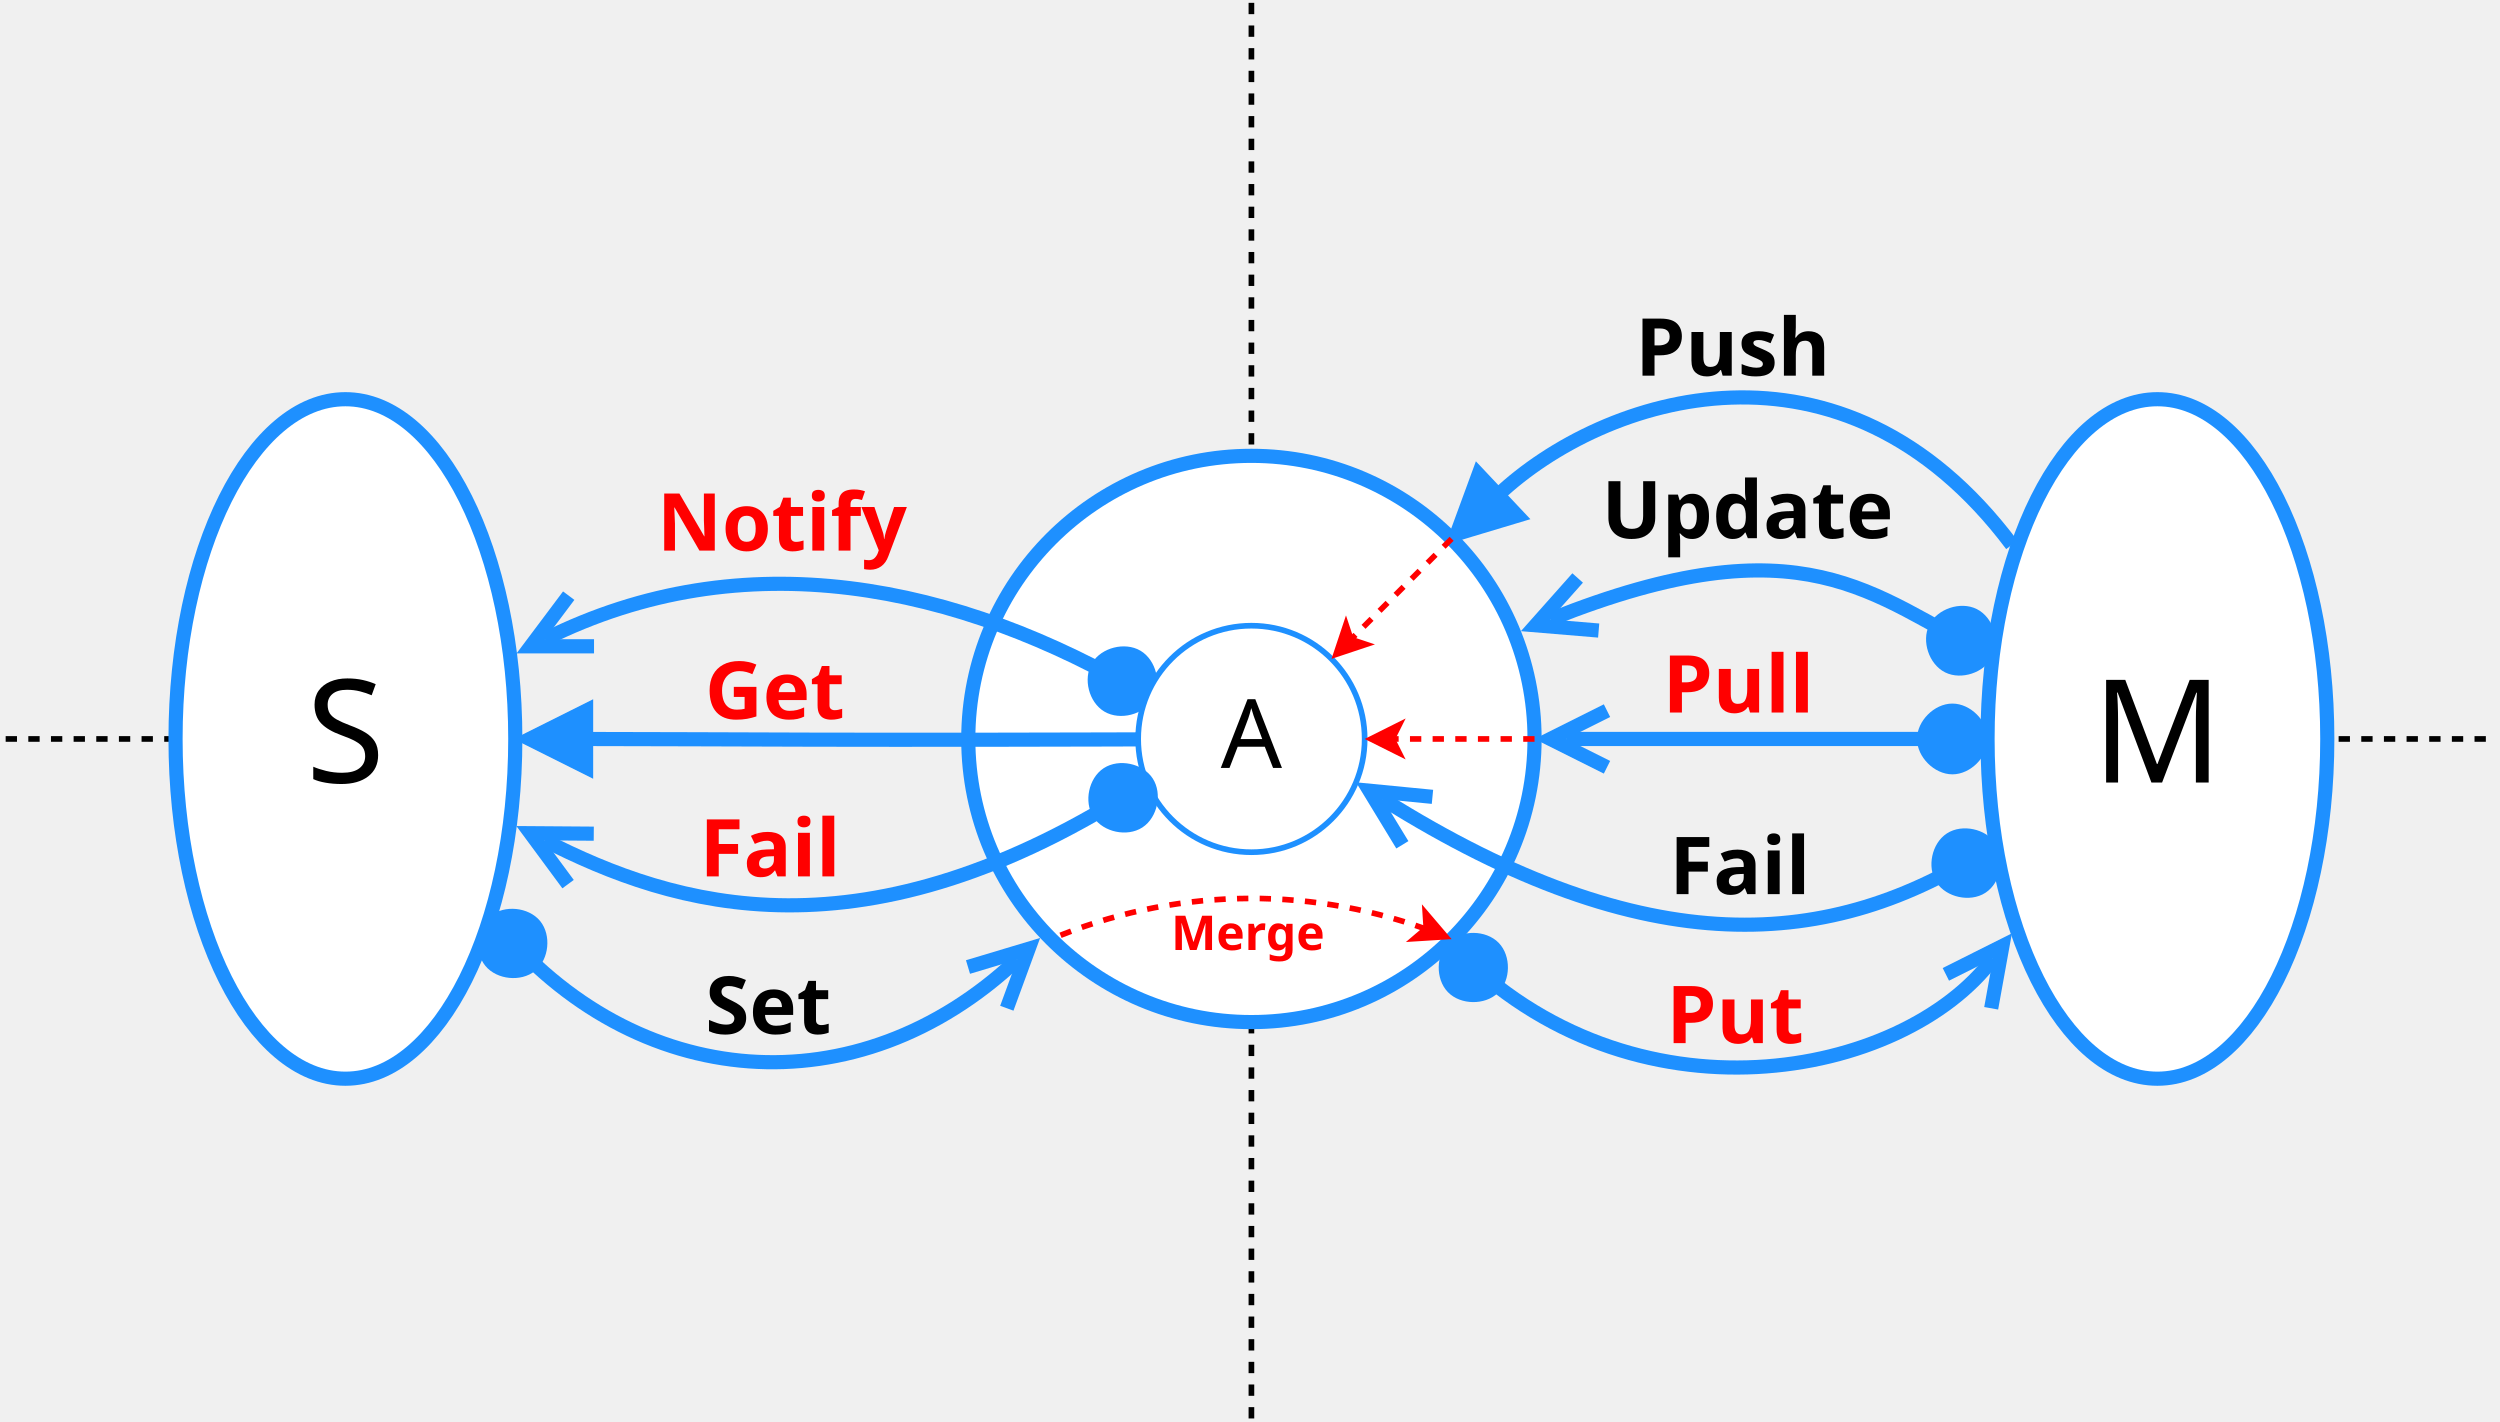
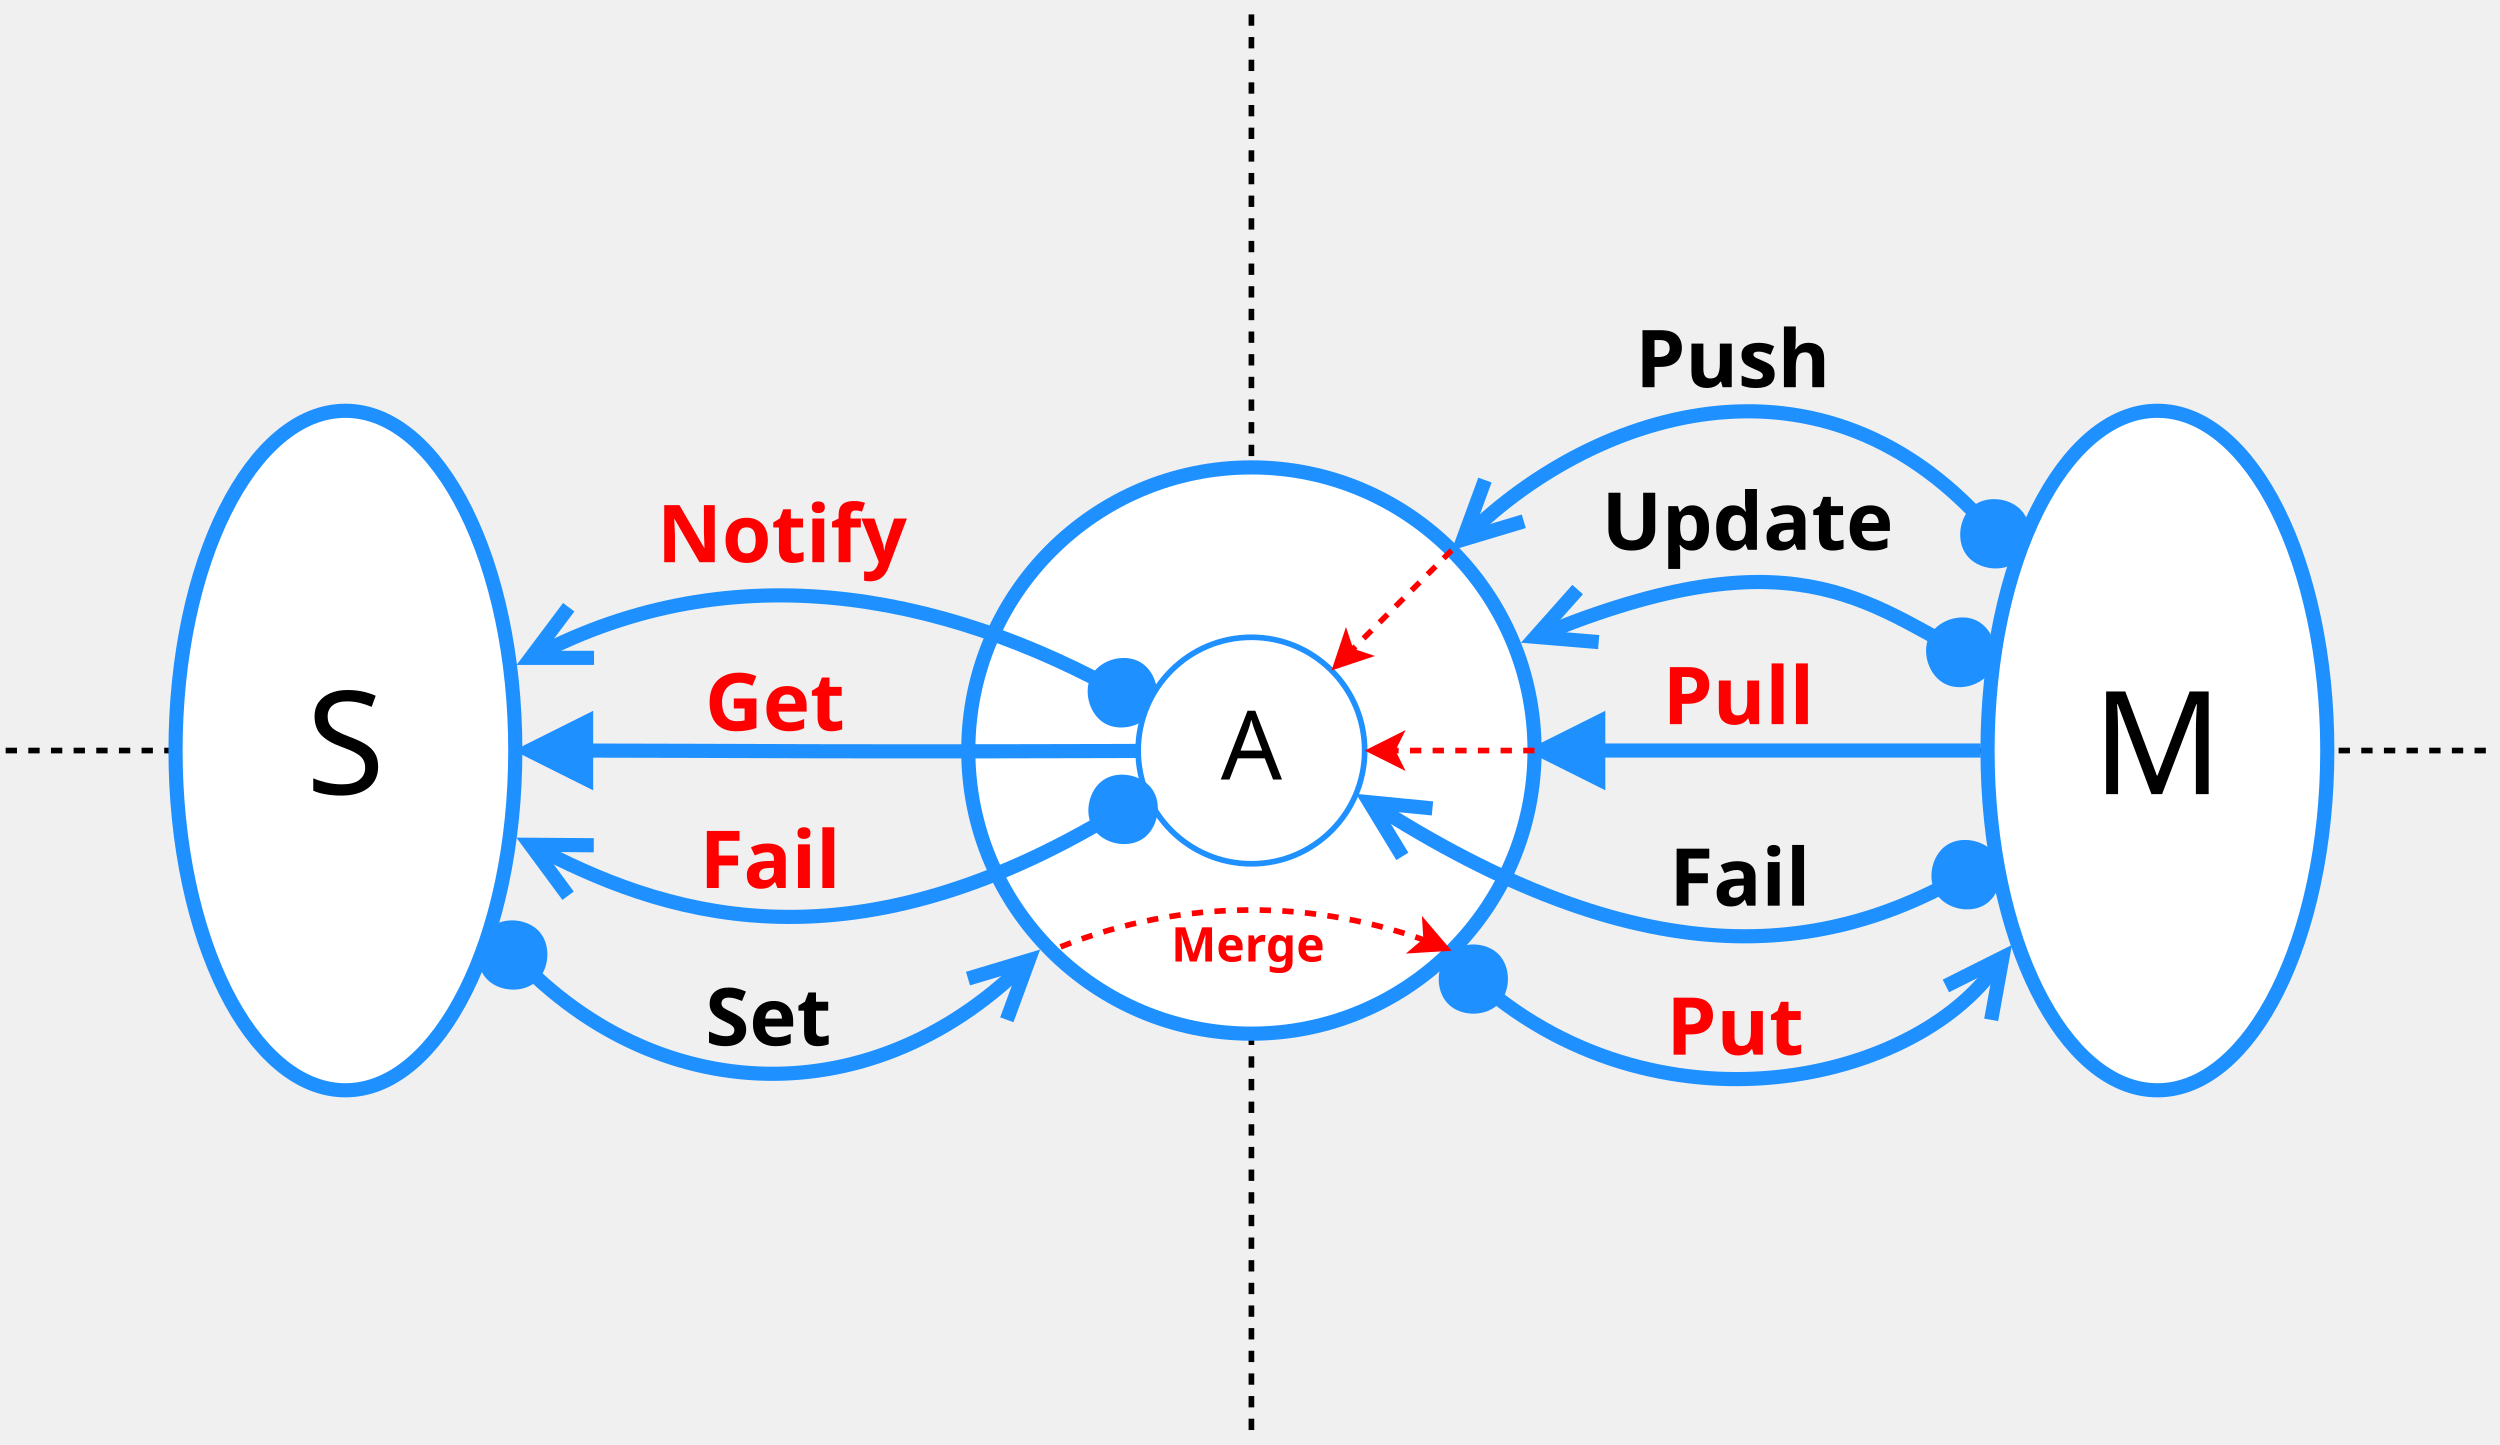
- <svg xmlns="http://www.w3.org/2000/svg" width="100%" height="100%" viewBox="258 139 883 502">
+ <svg xmlns="http://www.w3.org/2000/svg" width="45cm" height="26cm" viewBox="258 139 883 502">
  <line style="fill: none; fill-opacity:0; stroke-width: 2; stroke-dasharray: 4; stroke: #000000" x1="260" y1="400" x2="1140" y2="400" />
  <line style="fill: none; fill-opacity:0; stroke-width: 2; stroke-dasharray: 4; stroke: #000000" x1="700" y1="140" x2="700" y2="640" />
  <g>
    <ellipse style="fill: #ffffff" cx="380" cy="400" rx="60" ry="120" />
    <ellipse style="fill: none; fill-opacity:0; stroke-width: 5; stroke: #1e90ff" cx="380" cy="400" rx="60" ry="120" />
    <text font-size="50.8" style="fill: #000000;text-anchor:middle;font-family:sans-serif;font-style:normal;font-weight:normal" x="380" y="415.4">
      <tspan x="380" y="415.4">S</tspan>
    </text>
  </g>
  <g>
    <ellipse style="fill: #ffffff" cx="700" cy="400" rx="100" ry="100" />
    <ellipse style="fill: none; fill-opacity:0; stroke-width: 5; stroke: #1e90ff" cx="700" cy="400" rx="100" ry="100" />
    <text font-size="56.444" style="fill: #000000;text-anchor:middle;font-family:sans-serif;font-style:normal;font-weight:normal" x="700" y="417.122">
      <tspan x="700" y="417.122">A</tspan>
    </text>
  </g>
  <g>
    <ellipse style="fill: #ffffff" cx="1020" cy="400" rx="60" ry="120" />
    <ellipse style="fill: none; fill-opacity:0; stroke-width: 5; stroke: #1e90ff" cx="1020" cy="400" rx="60" ry="120" />
    <text font-size="50.8" style="fill: #000000;text-anchor:middle;font-family:sans-serif;font-style:normal;font-weight:normal" x="1020" y="415.4">
      <tspan x="1020" y="415.4">M</tspan>
    </text>
  </g>
  <g>
    <path style="fill: none; fill-opacity:0; stroke-width: 5; stroke: #1e90ff" d="M 465.01 400.014 C 513.464,400.023 552.95,400.638 700,400" />
    <polygon style="fill: #1e90ff" points="465.011,390.014 445.01,400.011 465.008,410.014 " />
    <polygon style="fill: none; fill-opacity:0; stroke-width: 5; stroke: #1e90ff" points="465.011,390.014 445.01,400.011 465.008,410.014 " />
  </g>
  <g>
    <path style="fill: none; fill-opacity:0; stroke-width: 5; stroke: #1e90ff" d="M 450.451 364.775 C 520.451,329.775 596.126,344.946 663.044,384.692" />
    <polyline style="fill: none; fill-opacity:0; stroke-width: 5; stroke: #1e90ff" points="458.867,349.386 445.451,367.275 467.811,367.275 " />
    <path style="fill: #1e90ff" d="M 663.044 384.692 C 660.491,388.991 653.638,390.736 649.34,388.183 C 645.041,385.63 643.295,378.778 645.848,374.479 C 648.402,370.18 655.254,368.434 659.553,370.988 C 663.852,373.541 665.597,380.393 663.044,384.692z" />
    <path style="fill: none; fill-opacity:0; stroke-width: 5; stroke: #1e90ff" d="M 663.044 384.692 C 660.491,388.991 653.638,390.736 649.34,388.183 C 645.041,385.63 643.295,378.778 645.848,374.479 C 648.402,370.18 655.254,368.434 659.553,370.988 C 663.852,373.541 665.597,380.393 663.044,384.692" />
  </g>
  <text font-size="28.222" style="fill: #ff0000;text-anchor:middle;font-family:Segoe UI Semibold;font-style:normal;font-weight:600" x="531.676" y="392.915">
    <tspan x="531.676" y="392.915">Get</tspan>
  </text>
  <text font-size="28.222" style="fill: #ff0000;text-anchor:middle;font-family:Segoe UI Semibold;font-style:normal;font-weight:600" x="534.178" y="333.469">
    <tspan x="534.178" y="333.469">Notify</tspan>
  </text>
  <g>
    <path style="fill: none; fill-opacity:0; stroke-width: 5; stroke: #1e90ff" d="M 432.767 464.482 C 482.445,525.19 560.928,530.994 617.241,477.951" />
    <path style="fill: #1e90ff" d="M 432.767 464.482 C 436.636,461.316 443.672,462.019 446.839,465.888 C 450.005,469.758 449.302,476.794 445.432,479.96 C 441.563,483.127 434.527,482.424 431.36,478.554 C 428.194,474.685 428.897,467.649 432.767,464.482z" />
    <path style="fill: none; fill-opacity:0; stroke-width: 5; stroke: #1e90ff" d="M 432.767 464.482 C 436.636,461.316 443.672,462.019 446.839,465.888 C 450.005,469.758 449.302,476.794 445.432,479.96 C 441.563,483.127 434.527,482.424 431.36,478.554 C 428.194,474.685 428.897,467.649 432.767,464.482" />
    <polyline style="fill: none; fill-opacity:0; stroke-width: 5; stroke: #1e90ff" points="613.608,495.111 621.31,474.118 599.895,480.552 " />
  </g>
  <text font-size="28.222" style="fill: #000000;text-anchor:middle;font-family:Segoe UI Semibold;font-style:normal;font-weight:600" x="529.362" y="504.143">
    <tspan x="529.362" y="504.143">Set</tspan>
  </text>
  <g>
-     <path style="fill: none; fill-opacity:0; stroke-width: 5; stroke: #1e90ff" d="M 787.091 313.865 C 824.522,278.618 908.586,251.448 968.586,331.448" />
-     <polygon style="fill: #1e90ff" points="780.235,306.585 772.53,327.576 793.946,321.145 " />
-     <polygon style="fill: none; fill-opacity:0; stroke-width: 5; stroke: #1e90ff" points="780.235,306.585 772.53,327.576 793.946,321.145 " />
+     <path style="fill: none; fill-opacity:0; stroke-width: 5; stroke: #1e90ff" d="M 778.85 321.625 C 824.522,278.618 908.586,251.448 968.586,331.448" />
+     <polyline style="fill: none; fill-opacity:0; stroke-width: 5; stroke: #1e90ff" points="782.485,304.466 774.78,325.458 796.196,319.027 " />
+     <path style="fill: #1e90ff" d="M 968.586 331.448 C 964.586,334.448 957.586,333.448 954.586,329.448 C 951.586,325.448 952.586,318.448 956.586,315.448 C 960.586,312.448 967.586,313.448 970.586,317.448 C 973.586,321.448 972.586,328.448 968.586,331.448z" />
+     <path style="fill: none; fill-opacity:0; stroke-width: 5; stroke: #1e90ff" d="M 968.586 331.448 C 964.586,334.448 957.586,333.448 954.586,329.448 C 951.586,325.448 952.586,318.448 956.586,315.448 C 960.586,312.448 967.586,313.448 970.586,317.448 C 973.586,321.448 972.586,328.448 968.586,331.448" />
  </g>
  <text font-size="28.222" style="fill: #ff0000;text-anchor:middle;font-family:Segoe UI Semibold;font-style:normal;font-weight:600" x="872" y="390.675">
    <tspan x="872" y="390.675">Pull</tspan>
  </text>
  <g>
    <path style="fill: none; fill-opacity:0; stroke-width: 5; stroke: #1e90ff" d="M 805.559 357.777 C 895.178,321.929 919.548,349.774 959.548,369.774" />
    <polyline style="fill: none; fill-opacity:0; stroke-width: 5; stroke: #1e90ff" points="815.224,343.14 800.368,359.853 822.652,361.71 " />
    <path style="fill: #1e90ff" d="M 959.548 369.774 C 957.311,374.246 950.603,376.482 946.131,374.246 C 941.659,372.01 939.423,365.302 941.659,360.83 C 943.895,356.357 950.603,354.121 955.075,356.357 C 959.548,358.593 961.784,365.302 959.548,369.774z" />
    <path style="fill: none; fill-opacity:0; stroke-width: 5; stroke: #1e90ff" d="M 959.548 369.774 C 957.311,374.246 950.603,376.482 946.131,374.246 C 941.659,372.01 939.423,365.302 941.659,360.83 C 943.895,356.357 950.603,354.121 955.075,356.357 C 959.548,358.593 961.784,365.302 959.548,369.774" />
  </g>
  <text font-size="28.222" style="fill: #000000;text-anchor:middle;font-family:Segoe UI Semibold;font-style:normal;font-weight:600" x="875.208" y="329.089">
    <tspan x="875.208" y="329.089">Update</tspan>
  </text>
  <g>
    <path style="fill: none; fill-opacity:0; stroke-width: 5; stroke: #1e90ff" d="M 771.41 473.545 C 834.61,538.635 930.197,519.972 961.914,477.601" />
    <path style="fill: #1e90ff" d="M 771.41 473.545 C 774.997,470.062 782.067,470.166 785.55,473.754 C 789.033,477.341 788.929,484.411 785.342,487.894 C 781.755,491.377 774.684,491.273 771.201,487.686 C 767.718,484.099 767.822,477.028 771.41,473.545z" />
    <path style="fill: none; fill-opacity:0; stroke-width: 5; stroke: #1e90ff" d="M 771.41 473.545 C 774.997,470.062 782.067,470.166 785.55,473.754 C 789.033,477.341 788.929,484.411 785.342,487.894 C 781.755,491.377 774.684,491.273 771.201,487.686 C 767.718,484.099 767.822,477.028 771.41,473.545" />
    <polyline style="fill: none; fill-opacity:0; stroke-width: 5; stroke: #1e90ff" points="961.284,495.129 965.264,473.125 945.273,483.144 " />
  </g>
  <text font-size="28.222" style="fill: #ff0000;text-anchor:middle;font-family:Segoe UI Semibold;font-style:normal;font-weight:600" x="870.828" y="507.425">
    <tspan x="870.828" y="507.425">Put</tspan>
  </text>
  <g>
    <ellipse style="fill: #ffffff" cx="700" cy="400" rx="40" ry="40" />
    <ellipse style="fill: none; fill-opacity:0; stroke-width: 2; stroke: #1e90ff" cx="700" cy="400" rx="40" ry="40" />
    <text font-size="33.867" style="fill: #000000;text-anchor:middle;font-family:sans-serif;font-style:normal;font-weight:normal" x="700" y="410.233">
      <tspan x="700" y="410.233">A</tspan>
    </text>
  </g>
  <g>
-     <path style="fill: none; fill-opacity:0; stroke-width: 5; stroke: #1e90ff" d="M 811.18 400 C 880,400 877.588,400 957.588,400" />
-     <polyline style="fill: none; fill-opacity:0; stroke-width: 5; stroke: #1e90ff" points="825.59,390 805.59,400 825.59,410 " />
-     <path style="fill: #1e90ff" d="M 957.588 400 C 957.588,405 952.588,410 947.588,410 C 942.588,410 937.588,405 937.588,400 C 937.588,395 942.588,390 947.588,390 C 952.588,390 957.588,395 957.588,400z" />
-     <path style="fill: none; fill-opacity:0; stroke-width: 5; stroke: #1e90ff" d="M 957.588 400 C 957.588,405 952.588,410 947.588,410 C 942.588,410 937.588,405 937.588,400 C 937.588,395 942.588,390 947.588,390 C 952.588,390 957.588,395 957.588,400" />
+     <path style="fill: none; fill-opacity:0; stroke-width: 5; stroke: #1e90ff" d="M 822.5 400 C 880,400 877.588,400 957.588,400" />
+     <polygon style="fill: #1e90ff" points="822.5,390 802.5,400 822.5,410 " />
+     <polygon style="fill: none; fill-opacity:0; stroke-width: 5; stroke: #1e90ff" points="822.5,390 802.5,400 822.5,410 " />
  </g>
  <text font-size="28.222" style="fill: #000000;text-anchor:middle;font-family:Segoe UI Semibold;font-style:normal;font-weight:600" x="870" y="271.675">
    <tspan x="870" y="271.675">Push</tspan>
  </text>
  <text font-size="16.933" style="fill: #ff0000;text-anchor:middle;font-family:Segoe UI Semibold;font-style:normal;font-weight:600" x="698.748" y="474.533">
    <tspan x="698.748" y="474.533">Merge</tspan>
  </text>
  <g>
    <path style="fill: none; fill-opacity:0; stroke-width: 2; stroke-dasharray: 4; stroke: #ff0000" d="M 761.658,467.153 A 181.017,181.017 0 0 0 629.29,470.71" />
    <polygon style="fill: #ff0000" points="768.652,469.837 757.493,470.533 761.747,466.907 761.399,461.328 " />
    <polygon style="fill: none; fill-opacity:0; stroke-width: 2; stroke: #ff0000" points="768.652,469.837 757.493,470.533 761.747,466.907 761.399,461.328 " />
  </g>
  <g>
    <path style="fill: none; fill-opacity:0; stroke-width: 5; stroke: #1e90ff" d="M 450.341 435.826 C 495.689,458.922 562.962,480.732 663.044,415.308" />
    <polyline style="fill: none; fill-opacity:0; stroke-width: 5; stroke: #1e90ff" points="467.72,433.455 445.36,433.289 458.643,451.276 " />
    <path style="fill: #1e90ff" d="M 663.044 415.308 C 665.78,419.493 664.331,426.414 660.145,429.15 C 655.96,431.886 649.039,430.436 646.304,426.251 C 643.568,422.066 645.017,415.145 649.202,412.409 C 653.387,409.674 660.308,411.123 663.044,415.308z" />
    <path style="fill: none; fill-opacity:0; stroke-width: 5; stroke: #1e90ff" d="M 663.044 415.308 C 665.78,419.493 664.331,426.414 660.145,429.15 C 655.96,431.886 649.039,430.436 646.304,426.251 C 643.568,422.066 645.017,415.145 649.202,412.409 C 653.387,409.674 660.308,411.123 663.044,415.308" />
  </g>
  <text font-size="28.222" style="fill: #ff0000;text-anchor:middle;font-family:Segoe UI Semibold;font-style:normal;font-weight:600" x="529.988" y="448.547">
    <tspan x="529.988" y="448.547">Fail</tspan>
  </text>
  <g>
    <path style="fill: none; fill-opacity:0; stroke-width: 5; stroke: #1e90ff" d="M 746.425 421.253 C 840,480 904.898,474.708 960.834,438.402" />
    <polyline style="fill: none; fill-opacity:0; stroke-width: 5; stroke: #1e90ff" points="763.946,420.445 741.69,418.28 753.312,437.384 " />
    <path style="fill: #1e90ff" d="M 960.834 438.402 C 963.557,442.596 962.085,449.512 957.891,452.235 C 953.697,454.957 946.781,453.485 944.058,449.291 C 941.336,445.097 942.808,438.181 947.002,435.458 C 951.196,432.736 958.112,434.208 960.834,438.402z" />
    <path style="fill: none; fill-opacity:0; stroke-width: 5; stroke: #1e90ff" d="M 960.834 438.402 C 963.557,442.596 962.085,449.512 957.891,452.235 C 953.697,454.957 946.781,453.485 944.058,449.291 C 941.336,445.097 942.808,438.181 947.002,435.458 C 951.196,432.736 958.112,434.208 960.834,438.402" />
  </g>
  <text font-size="28.222" style="fill: #000000;text-anchor:middle;font-family:Segoe UI Semibold;font-style:normal;font-weight:600" x="872.514" y="454.803">
    <tspan x="872.514" y="454.803">Fail</tspan>
  </text>
  <g>
    <line style="fill: none; fill-opacity:0; stroke-width: 2; stroke-dasharray: 4; stroke: #ff0000" x1="800" y1="400" x2="749.736" y2="400" />
    <polygon style="fill: #ff0000" points="742.236,400 752.236,395 749.736,400 752.236,405 " />
    <polygon style="fill: none; fill-opacity:0; stroke-width: 2; stroke: #ff0000" points="742.236,400 752.236,395 749.736,400 752.236,405 " />
  </g>
  <g>
    <line style="fill: none; fill-opacity:0; stroke-width: 2; stroke-dasharray: 4; stroke: #ff0000" x1="770.71" y1="329.29" x2="735.168" y2="364.832" />
    <polygon style="fill: #ff0000" points="729.865,370.135 733.401,359.528 735.168,364.832 740.472,366.599 " />
    <polygon style="fill: none; fill-opacity:0; stroke-width: 2; stroke: #ff0000" points="729.865,370.135 733.401,359.528 735.168,364.832 740.472,366.599 " />
  </g>
</svg>
